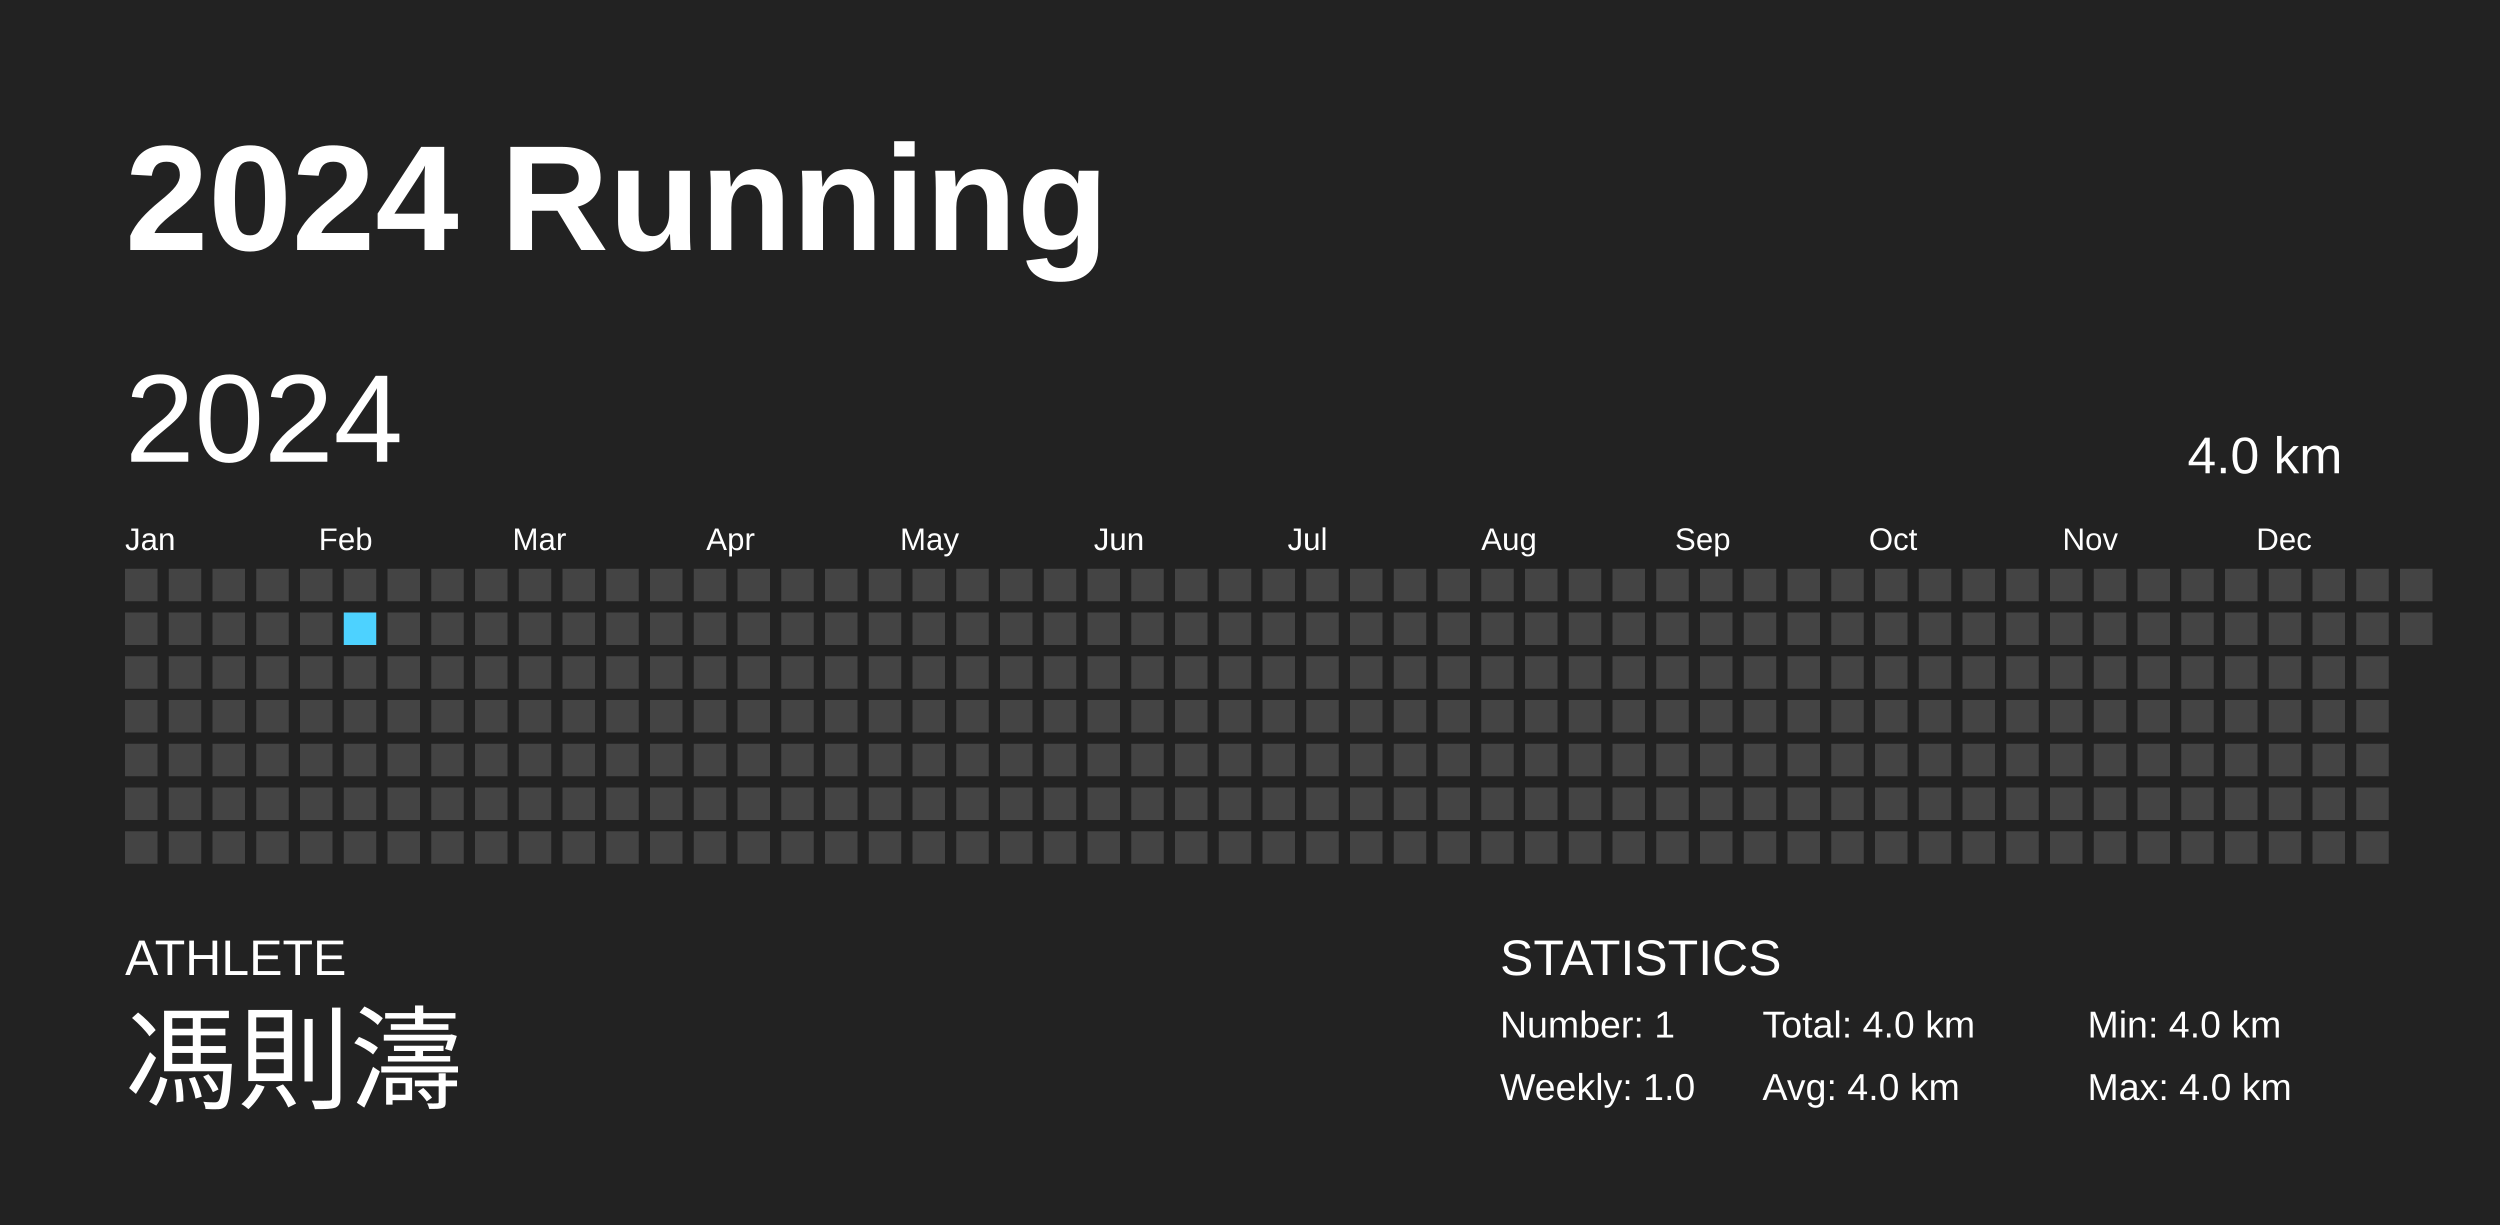
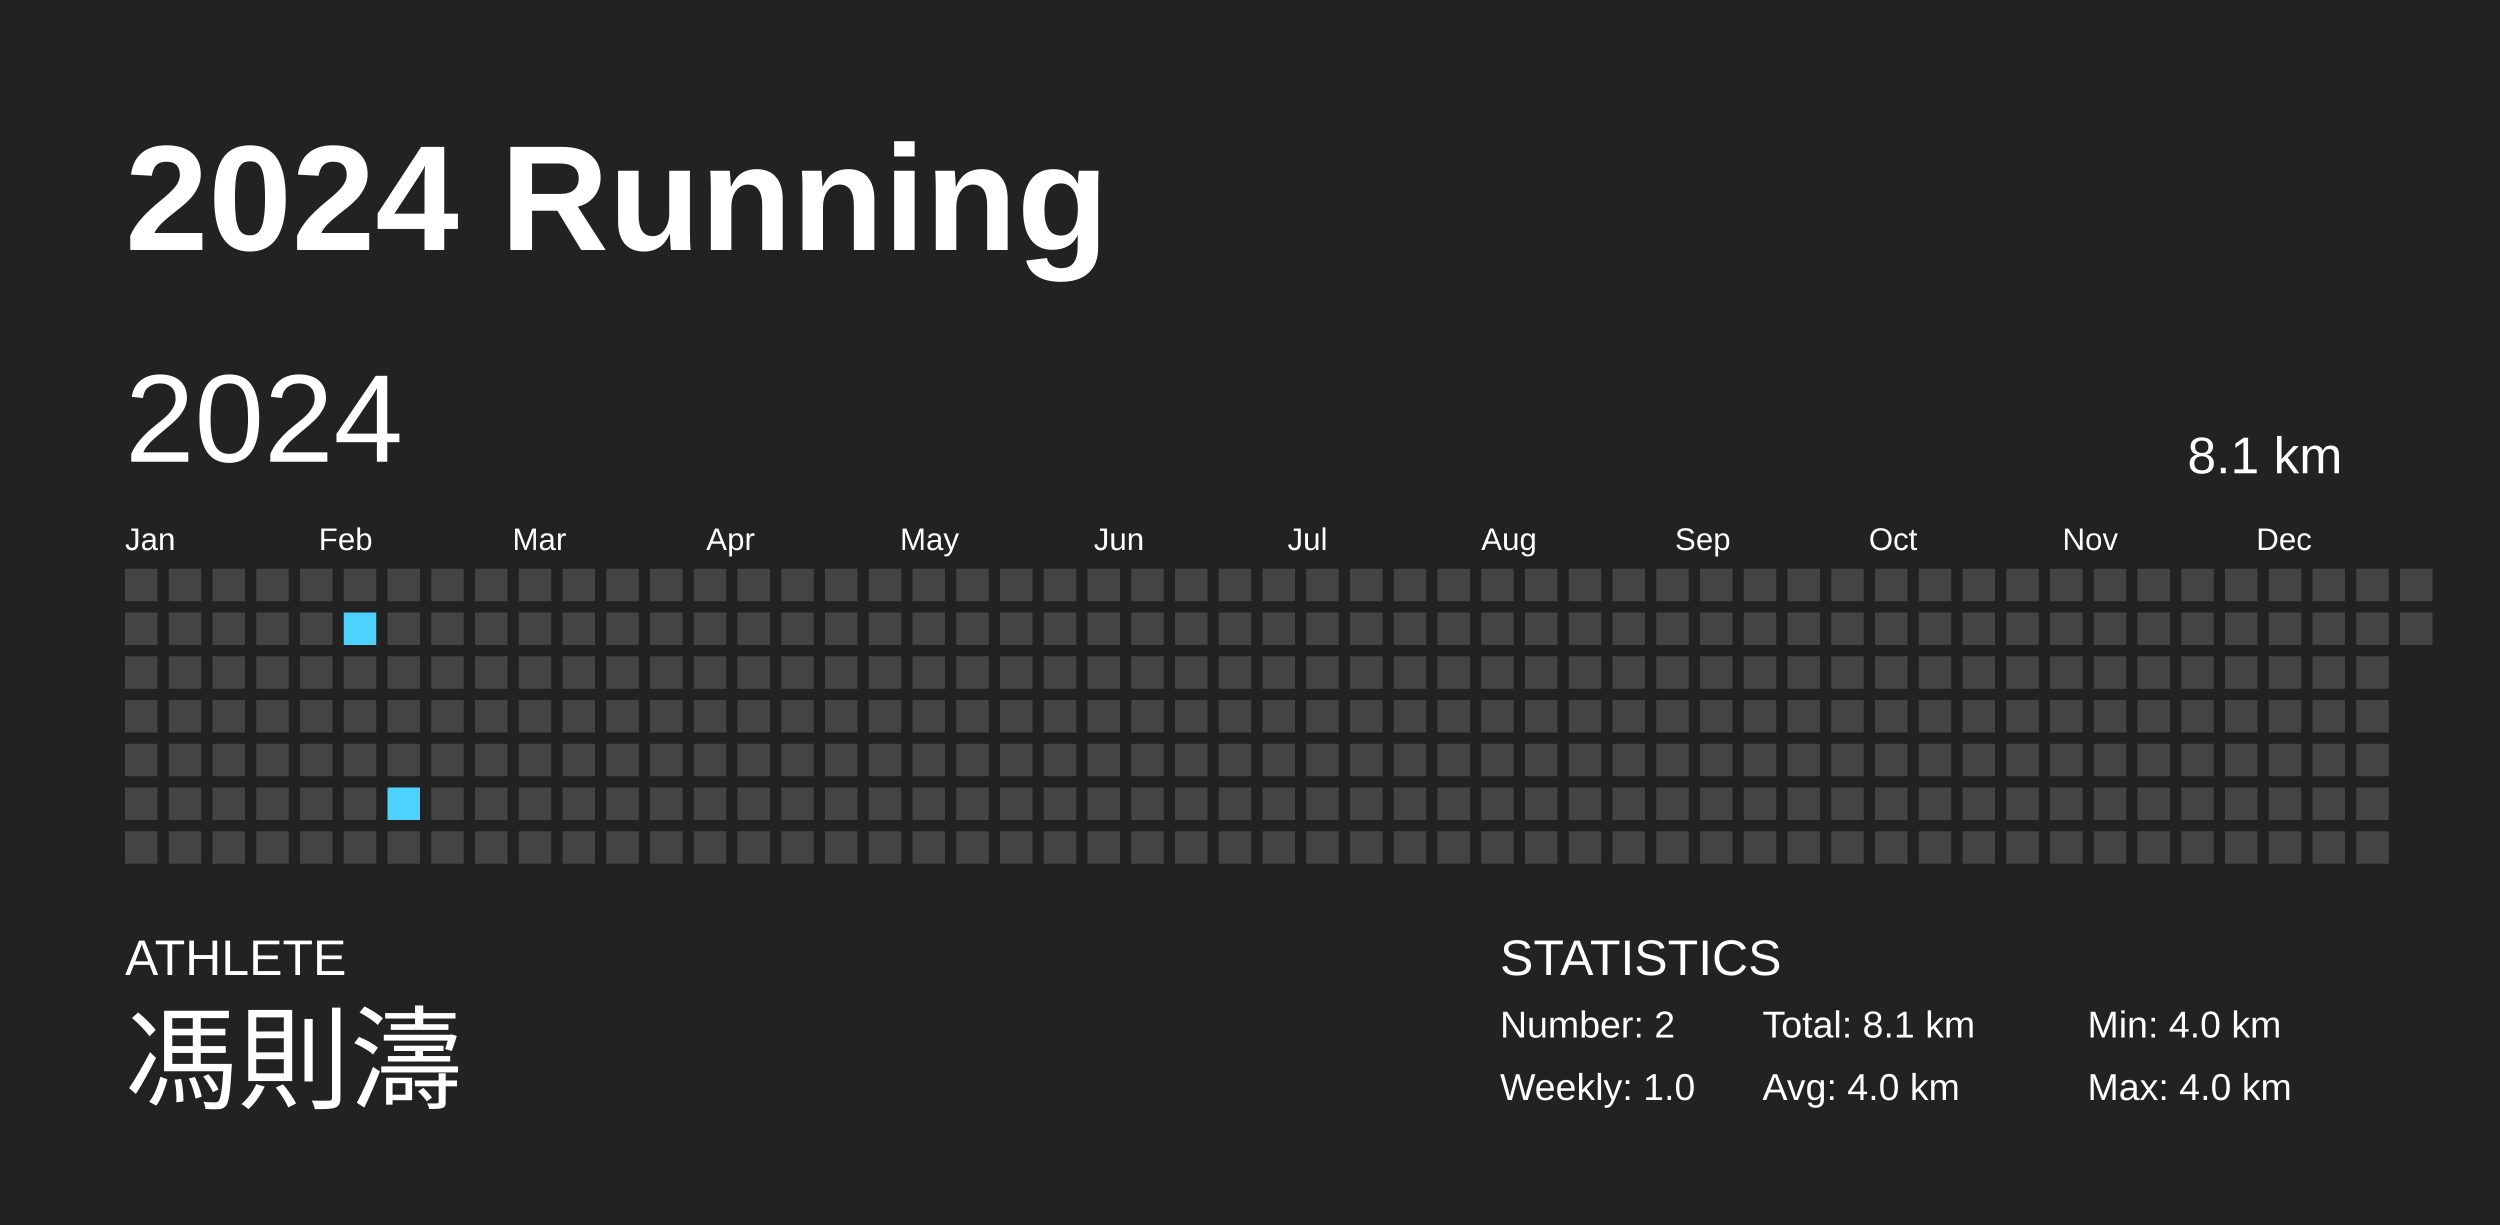
<svg xmlns="http://www.w3.org/2000/svg" baseProfile="full" height="98mm" version="1.1" viewBox="0,0,200,98" width="200mm">
  <defs />
  <rect fill="#222222" height="98" width="200" x="0" y="0" />
  <text fill="#FFFFFF" style="font-size:12px; font-family:Arial; font-weight:bold;" x="10" y="20">2024 Running</text>
  <text fill="#FFFFFF" style="font-size:4px; font-family:Arial" x="10" y="78">ATHLETE</text>
  <text fill="#FFFFFF" style="font-size:9px; font-family:Arial" x="10" y="88">馮則濤</text>
  <text fill="#FFFFFF" style="font-size:4px; font-family:Arial" x="120" y="78">STATISTICS</text>
-   <text fill="#FFFFFF" style="font-size:3px; font-family:Arial" x="120" y="83">Number: 1</text>
+   <text fill="#FFFFFF" style="font-size:3px; font-family:Arial" x="120" y="83">Number: 2</text>
  <text fill="#FFFFFF" style="font-size:3px; font-family:Arial" x="120" y="88">Weekly: 1.0</text>
-   <text fill="#FFFFFF" style="font-size:3px; font-family:Arial" x="141" y="83">Total: 4.0 km</text>
+   <text fill="#FFFFFF" style="font-size:3px; font-family:Arial" x="141" y="83">Total: 8.1 km</text>
  <text fill="#FFFFFF" style="font-size:3px; font-family:Arial" x="141" y="88">Avg: 4.0 km</text>
  <text fill="#FFFFFF" style="font-size:3px; font-family:Arial" x="167" y="83">Min: 4.0 km</text>
  <text fill="#FFFFFF" style="font-size:3px; font-family:Arial" x="167" y="88">Max: 4.0 km</text>
  <text dominant-baseline="hanging" fill="#FFFFFF" style="font-size:10.0px; font-family:Arial;" x="10" y="30">2024</text>
-   <text dominant-baseline="hanging" fill="#FFFFFF" style="font-size:4.125px; font-family:Arial;" x="175" y="35">4.0 km</text>
+   <text dominant-baseline="hanging" fill="#FFFFFF" style="font-size:4.125px; font-family:Arial;" x="175" y="35">8.1 km</text>
  <text fill="#FFFFFF" style="font-size:2.5px; font-family:Arial" x="10.0" y="44">Jan</text>
  <text fill="#FFFFFF" style="font-size:2.5px; font-family:Arial" x="25.5" y="44">Feb</text>
  <text fill="#FFFFFF" style="font-size:2.5px; font-family:Arial" x="41.0" y="44">Mar</text>
  <text fill="#FFFFFF" style="font-size:2.5px; font-family:Arial" x="56.5" y="44">Apr</text>
  <text fill="#FFFFFF" style="font-size:2.5px; font-family:Arial" x="72.0" y="44">May</text>
  <text fill="#FFFFFF" style="font-size:2.5px; font-family:Arial" x="87.5" y="44">Jun</text>
  <text fill="#FFFFFF" style="font-size:2.5px; font-family:Arial" x="103.0" y="44">Jul</text>
  <text fill="#FFFFFF" style="font-size:2.5px; font-family:Arial" x="118.5" y="44">Aug</text>
  <text fill="#FFFFFF" style="font-size:2.5px; font-family:Arial" x="134.0" y="44">Sep</text>
  <text fill="#FFFFFF" style="font-size:2.5px; font-family:Arial" x="149.5" y="44">Oct</text>
  <text fill="#FFFFFF" style="font-size:2.5px; font-family:Arial" x="165.0" y="44">Nov</text>
  <text fill="#FFFFFF" style="font-size:2.5px; font-family:Arial" x="180.5" y="44">Dec</text>
  <rect fill="#444444" height="2.6" width="2.6" x="10.0" y="45.5" />
  <rect fill="#444444" height="2.6" width="2.6" x="10.0" y="49.0" />
  <rect fill="#444444" height="2.6" width="2.6" x="10.0" y="52.5" />
  <rect fill="#444444" height="2.6" width="2.6" x="10.0" y="56.0" />
  <rect fill="#444444" height="2.6" width="2.6" x="10.0" y="59.5" />
  <rect fill="#444444" height="2.6" width="2.6" x="10.0" y="63.0" />
  <rect fill="#444444" height="2.6" width="2.6" x="10.0" y="66.5" />
  <rect fill="#444444" height="2.6" width="2.6" x="13.5" y="45.5" />
  <rect fill="#444444" height="2.6" width="2.6" x="13.5" y="49.0" />
  <rect fill="#444444" height="2.6" width="2.6" x="13.5" y="52.5" />
  <rect fill="#444444" height="2.6" width="2.6" x="13.5" y="56.0" />
  <rect fill="#444444" height="2.6" width="2.6" x="13.5" y="59.5" />
  <rect fill="#444444" height="2.6" width="2.6" x="13.5" y="63.0" />
  <rect fill="#444444" height="2.6" width="2.6" x="13.5" y="66.5" />
  <rect fill="#444444" height="2.6" width="2.6" x="17.0" y="45.5" />
  <rect fill="#444444" height="2.6" width="2.6" x="17.0" y="49.0" />
  <rect fill="#444444" height="2.6" width="2.6" x="17.0" y="52.5" />
  <rect fill="#444444" height="2.6" width="2.6" x="17.0" y="56.0" />
  <rect fill="#444444" height="2.6" width="2.6" x="17.0" y="59.5" />
  <rect fill="#444444" height="2.6" width="2.6" x="17.0" y="63.0" />
  <rect fill="#444444" height="2.6" width="2.6" x="17.0" y="66.5" />
  <rect fill="#444444" height="2.6" width="2.6" x="20.5" y="45.5" />
  <rect fill="#444444" height="2.6" width="2.6" x="20.5" y="49.0" />
  <rect fill="#444444" height="2.6" width="2.6" x="20.5" y="52.5" />
  <rect fill="#444444" height="2.6" width="2.6" x="20.5" y="56.0" />
  <rect fill="#444444" height="2.6" width="2.6" x="20.5" y="59.5" />
  <rect fill="#444444" height="2.6" width="2.6" x="20.5" y="63.0" />
  <rect fill="#444444" height="2.6" width="2.6" x="20.5" y="66.5" />
  <rect fill="#444444" height="2.6" width="2.6" x="24.0" y="45.5" />
  <rect fill="#444444" height="2.6" width="2.6" x="24.0" y="49.0" />
  <rect fill="#444444" height="2.6" width="2.6" x="24.0" y="52.5" />
  <rect fill="#444444" height="2.6" width="2.6" x="24.0" y="56.0" />
  <rect fill="#444444" height="2.6" width="2.6" x="24.0" y="59.5" />
  <rect fill="#444444" height="2.6" width="2.6" x="24.0" y="63.0" />
  <rect fill="#444444" height="2.6" width="2.6" x="24.0" y="66.5" />
  <rect fill="#444444" height="2.6" width="2.6" x="27.5" y="45.5" />
-   <rect fill="#4DD2FF" height="2.6" width="2.6" x="27.5" y="49.0" />
+   <rect fill="#4dd2ff" height="2.6" width="2.6" x="27.5" y="49.0" />
  <rect fill="#444444" height="2.6" width="2.6" x="27.5" y="52.5" />
  <rect fill="#444444" height="2.6" width="2.6" x="27.5" y="56.0" />
  <rect fill="#444444" height="2.6" width="2.6" x="27.5" y="59.5" />
  <rect fill="#444444" height="2.6" width="2.6" x="27.5" y="63.0" />
  <rect fill="#444444" height="2.6" width="2.6" x="27.5" y="66.5" />
  <rect fill="#444444" height="2.6" width="2.6" x="31.0" y="45.5" />
  <rect fill="#444444" height="2.6" width="2.6" x="31.0" y="49.0" />
  <rect fill="#444444" height="2.6" width="2.6" x="31.0" y="52.5" />
  <rect fill="#444444" height="2.6" width="2.6" x="31.0" y="56.0" />
  <rect fill="#444444" height="2.6" width="2.6" x="31.0" y="59.5" />
-   <rect fill="#444444" height="2.6" width="2.6" x="31.0" y="63.0" />
+   <rect fill="#4dd2ff" height="2.6" width="2.6" x="31.0" y="63.0" />
  <rect fill="#444444" height="2.6" width="2.6" x="31.0" y="66.5" />
  <rect fill="#444444" height="2.6" width="2.6" x="34.5" y="45.5" />
  <rect fill="#444444" height="2.6" width="2.6" x="34.5" y="49.0" />
  <rect fill="#444444" height="2.6" width="2.6" x="34.5" y="52.5" />
  <rect fill="#444444" height="2.6" width="2.6" x="34.5" y="56.0" />
  <rect fill="#444444" height="2.6" width="2.6" x="34.5" y="59.5" />
  <rect fill="#444444" height="2.6" width="2.6" x="34.5" y="63.0" />
  <rect fill="#444444" height="2.6" width="2.6" x="34.5" y="66.5" />
  <rect fill="#444444" height="2.6" width="2.6" x="38.0" y="45.5" />
  <rect fill="#444444" height="2.6" width="2.6" x="38.0" y="49.0" />
  <rect fill="#444444" height="2.6" width="2.6" x="38.0" y="52.5" />
  <rect fill="#444444" height="2.6" width="2.6" x="38.0" y="56.0" />
  <rect fill="#444444" height="2.6" width="2.6" x="38.0" y="59.5" />
  <rect fill="#444444" height="2.6" width="2.6" x="38.0" y="63.0" />
  <rect fill="#444444" height="2.6" width="2.6" x="38.0" y="66.5" />
  <rect fill="#444444" height="2.6" width="2.6" x="41.5" y="45.5" />
  <rect fill="#444444" height="2.6" width="2.6" x="41.5" y="49.0" />
  <rect fill="#444444" height="2.6" width="2.6" x="41.5" y="52.5" />
  <rect fill="#444444" height="2.6" width="2.6" x="41.5" y="56.0" />
  <rect fill="#444444" height="2.6" width="2.6" x="41.5" y="59.5" />
  <rect fill="#444444" height="2.6" width="2.6" x="41.5" y="63.0" />
  <rect fill="#444444" height="2.6" width="2.6" x="41.5" y="66.5" />
  <rect fill="#444444" height="2.6" width="2.6" x="45.0" y="45.5" />
  <rect fill="#444444" height="2.6" width="2.6" x="45.0" y="49.0" />
  <rect fill="#444444" height="2.6" width="2.6" x="45.0" y="52.5" />
  <rect fill="#444444" height="2.6" width="2.6" x="45.0" y="56.0" />
  <rect fill="#444444" height="2.6" width="2.6" x="45.0" y="59.5" />
  <rect fill="#444444" height="2.6" width="2.6" x="45.0" y="63.0" />
  <rect fill="#444444" height="2.6" width="2.6" x="45.0" y="66.5" />
  <rect fill="#444444" height="2.6" width="2.6" x="48.5" y="45.5" />
  <rect fill="#444444" height="2.6" width="2.6" x="48.5" y="49.0" />
  <rect fill="#444444" height="2.6" width="2.6" x="48.5" y="52.5" />
  <rect fill="#444444" height="2.6" width="2.6" x="48.5" y="56.0" />
  <rect fill="#444444" height="2.6" width="2.6" x="48.5" y="59.5" />
  <rect fill="#444444" height="2.6" width="2.6" x="48.5" y="63.0" />
  <rect fill="#444444" height="2.6" width="2.6" x="48.5" y="66.5" />
  <rect fill="#444444" height="2.6" width="2.6" x="52.0" y="45.5" />
  <rect fill="#444444" height="2.6" width="2.6" x="52.0" y="49.0" />
  <rect fill="#444444" height="2.6" width="2.6" x="52.0" y="52.5" />
  <rect fill="#444444" height="2.6" width="2.6" x="52.0" y="56.0" />
  <rect fill="#444444" height="2.6" width="2.6" x="52.0" y="59.5" />
  <rect fill="#444444" height="2.6" width="2.6" x="52.0" y="63.0" />
  <rect fill="#444444" height="2.6" width="2.6" x="52.0" y="66.5" />
  <rect fill="#444444" height="2.6" width="2.6" x="55.5" y="45.5" />
  <rect fill="#444444" height="2.6" width="2.6" x="55.5" y="49.0" />
  <rect fill="#444444" height="2.6" width="2.6" x="55.5" y="52.5" />
  <rect fill="#444444" height="2.6" width="2.6" x="55.5" y="56.0" />
  <rect fill="#444444" height="2.6" width="2.6" x="55.5" y="59.5" />
  <rect fill="#444444" height="2.6" width="2.6" x="55.5" y="63.0" />
  <rect fill="#444444" height="2.6" width="2.6" x="55.5" y="66.5" />
  <rect fill="#444444" height="2.6" width="2.6" x="59.0" y="45.5" />
  <rect fill="#444444" height="2.6" width="2.6" x="59.0" y="49.0" />
  <rect fill="#444444" height="2.6" width="2.6" x="59.0" y="52.5" />
  <rect fill="#444444" height="2.6" width="2.6" x="59.0" y="56.0" />
  <rect fill="#444444" height="2.6" width="2.6" x="59.0" y="59.5" />
  <rect fill="#444444" height="2.6" width="2.6" x="59.0" y="63.0" />
  <rect fill="#444444" height="2.6" width="2.6" x="59.0" y="66.5" />
  <rect fill="#444444" height="2.6" width="2.6" x="62.5" y="45.5" />
  <rect fill="#444444" height="2.6" width="2.6" x="62.5" y="49.0" />
  <rect fill="#444444" height="2.6" width="2.6" x="62.5" y="52.5" />
  <rect fill="#444444" height="2.6" width="2.6" x="62.5" y="56.0" />
  <rect fill="#444444" height="2.6" width="2.6" x="62.5" y="59.5" />
  <rect fill="#444444" height="2.6" width="2.6" x="62.5" y="63.0" />
  <rect fill="#444444" height="2.6" width="2.6" x="62.5" y="66.5" />
  <rect fill="#444444" height="2.6" width="2.6" x="66.0" y="45.5" />
  <rect fill="#444444" height="2.6" width="2.6" x="66.0" y="49.0" />
  <rect fill="#444444" height="2.6" width="2.6" x="66.0" y="52.5" />
  <rect fill="#444444" height="2.6" width="2.6" x="66.0" y="56.0" />
  <rect fill="#444444" height="2.6" width="2.6" x="66.0" y="59.5" />
  <rect fill="#444444" height="2.6" width="2.6" x="66.0" y="63.0" />
  <rect fill="#444444" height="2.6" width="2.6" x="66.0" y="66.5" />
  <rect fill="#444444" height="2.6" width="2.6" x="69.5" y="45.5" />
  <rect fill="#444444" height="2.6" width="2.6" x="69.5" y="49.0" />
  <rect fill="#444444" height="2.6" width="2.6" x="69.5" y="52.5" />
  <rect fill="#444444" height="2.6" width="2.6" x="69.5" y="56.0" />
  <rect fill="#444444" height="2.6" width="2.6" x="69.5" y="59.5" />
  <rect fill="#444444" height="2.6" width="2.6" x="69.5" y="63.0" />
  <rect fill="#444444" height="2.6" width="2.6" x="69.5" y="66.5" />
  <rect fill="#444444" height="2.6" width="2.6" x="73.0" y="45.5" />
  <rect fill="#444444" height="2.6" width="2.6" x="73.0" y="49.0" />
  <rect fill="#444444" height="2.6" width="2.6" x="73.0" y="52.5" />
  <rect fill="#444444" height="2.6" width="2.6" x="73.0" y="56.0" />
  <rect fill="#444444" height="2.6" width="2.6" x="73.0" y="59.5" />
  <rect fill="#444444" height="2.6" width="2.6" x="73.0" y="63.0" />
  <rect fill="#444444" height="2.6" width="2.6" x="73.0" y="66.5" />
  <rect fill="#444444" height="2.6" width="2.6" x="76.5" y="45.5" />
  <rect fill="#444444" height="2.6" width="2.6" x="76.5" y="49.0" />
  <rect fill="#444444" height="2.6" width="2.6" x="76.5" y="52.5" />
  <rect fill="#444444" height="2.6" width="2.6" x="76.5" y="56.0" />
  <rect fill="#444444" height="2.6" width="2.6" x="76.5" y="59.5" />
  <rect fill="#444444" height="2.6" width="2.6" x="76.5" y="63.0" />
  <rect fill="#444444" height="2.6" width="2.6" x="76.5" y="66.5" />
  <rect fill="#444444" height="2.6" width="2.6" x="80.0" y="45.5" />
  <rect fill="#444444" height="2.6" width="2.6" x="80.0" y="49.0" />
  <rect fill="#444444" height="2.6" width="2.6" x="80.0" y="52.5" />
  <rect fill="#444444" height="2.6" width="2.6" x="80.0" y="56.0" />
  <rect fill="#444444" height="2.6" width="2.6" x="80.0" y="59.5" />
  <rect fill="#444444" height="2.6" width="2.6" x="80.0" y="63.0" />
  <rect fill="#444444" height="2.6" width="2.6" x="80.0" y="66.5" />
  <rect fill="#444444" height="2.6" width="2.6" x="83.5" y="45.5" />
  <rect fill="#444444" height="2.6" width="2.6" x="83.5" y="49.0" />
  <rect fill="#444444" height="2.6" width="2.6" x="83.5" y="52.5" />
  <rect fill="#444444" height="2.6" width="2.6" x="83.5" y="56.0" />
  <rect fill="#444444" height="2.6" width="2.6" x="83.5" y="59.5" />
  <rect fill="#444444" height="2.6" width="2.6" x="83.5" y="63.0" />
  <rect fill="#444444" height="2.6" width="2.6" x="83.5" y="66.5" />
  <rect fill="#444444" height="2.6" width="2.6" x="87.0" y="45.5" />
  <rect fill="#444444" height="2.6" width="2.6" x="87.0" y="49.0" />
  <rect fill="#444444" height="2.6" width="2.6" x="87.0" y="52.5" />
  <rect fill="#444444" height="2.6" width="2.6" x="87.0" y="56.0" />
  <rect fill="#444444" height="2.6" width="2.6" x="87.0" y="59.5" />
  <rect fill="#444444" height="2.6" width="2.6" x="87.0" y="63.0" />
  <rect fill="#444444" height="2.6" width="2.6" x="87.0" y="66.5" />
  <rect fill="#444444" height="2.6" width="2.6" x="90.5" y="45.5" />
  <rect fill="#444444" height="2.6" width="2.6" x="90.5" y="49.0" />
  <rect fill="#444444" height="2.6" width="2.6" x="90.5" y="52.5" />
  <rect fill="#444444" height="2.6" width="2.6" x="90.5" y="56.0" />
  <rect fill="#444444" height="2.6" width="2.6" x="90.5" y="59.5" />
  <rect fill="#444444" height="2.6" width="2.6" x="90.5" y="63.0" />
  <rect fill="#444444" height="2.6" width="2.6" x="90.5" y="66.5" />
  <rect fill="#444444" height="2.6" width="2.6" x="94.0" y="45.5" />
  <rect fill="#444444" height="2.6" width="2.6" x="94.0" y="49.0" />
  <rect fill="#444444" height="2.6" width="2.6" x="94.0" y="52.5" />
  <rect fill="#444444" height="2.6" width="2.6" x="94.0" y="56.0" />
  <rect fill="#444444" height="2.6" width="2.6" x="94.0" y="59.5" />
  <rect fill="#444444" height="2.6" width="2.6" x="94.0" y="63.0" />
  <rect fill="#444444" height="2.6" width="2.6" x="94.0" y="66.5" />
  <rect fill="#444444" height="2.6" width="2.6" x="97.5" y="45.5" />
  <rect fill="#444444" height="2.6" width="2.6" x="97.5" y="49.0" />
  <rect fill="#444444" height="2.6" width="2.6" x="97.5" y="52.5" />
  <rect fill="#444444" height="2.6" width="2.6" x="97.5" y="56.0" />
  <rect fill="#444444" height="2.6" width="2.6" x="97.5" y="59.5" />
  <rect fill="#444444" height="2.6" width="2.6" x="97.5" y="63.0" />
  <rect fill="#444444" height="2.6" width="2.6" x="97.5" y="66.5" />
  <rect fill="#444444" height="2.6" width="2.6" x="101.0" y="45.5" />
  <rect fill="#444444" height="2.6" width="2.6" x="101.0" y="49.0" />
  <rect fill="#444444" height="2.6" width="2.6" x="101.0" y="52.5" />
  <rect fill="#444444" height="2.6" width="2.6" x="101.0" y="56.0" />
  <rect fill="#444444" height="2.6" width="2.6" x="101.0" y="59.5" />
  <rect fill="#444444" height="2.6" width="2.6" x="101.0" y="63.0" />
  <rect fill="#444444" height="2.6" width="2.6" x="101.0" y="66.5" />
  <rect fill="#444444" height="2.6" width="2.6" x="104.5" y="45.5" />
  <rect fill="#444444" height="2.6" width="2.6" x="104.5" y="49.0" />
  <rect fill="#444444" height="2.6" width="2.6" x="104.5" y="52.5" />
  <rect fill="#444444" height="2.6" width="2.6" x="104.5" y="56.0" />
  <rect fill="#444444" height="2.6" width="2.6" x="104.5" y="59.5" />
  <rect fill="#444444" height="2.6" width="2.6" x="104.5" y="63.0" />
  <rect fill="#444444" height="2.6" width="2.6" x="104.5" y="66.5" />
  <rect fill="#444444" height="2.6" width="2.6" x="108.0" y="45.5" />
  <rect fill="#444444" height="2.6" width="2.6" x="108.0" y="49.0" />
  <rect fill="#444444" height="2.6" width="2.6" x="108.0" y="52.5" />
  <rect fill="#444444" height="2.6" width="2.6" x="108.0" y="56.0" />
  <rect fill="#444444" height="2.6" width="2.6" x="108.0" y="59.5" />
  <rect fill="#444444" height="2.6" width="2.6" x="108.0" y="63.0" />
  <rect fill="#444444" height="2.6" width="2.6" x="108.0" y="66.5" />
  <rect fill="#444444" height="2.6" width="2.6" x="111.5" y="45.5" />
  <rect fill="#444444" height="2.6" width="2.6" x="111.5" y="49.0" />
  <rect fill="#444444" height="2.6" width="2.6" x="111.5" y="52.5" />
  <rect fill="#444444" height="2.6" width="2.6" x="111.5" y="56.0" />
  <rect fill="#444444" height="2.6" width="2.6" x="111.5" y="59.5" />
  <rect fill="#444444" height="2.6" width="2.6" x="111.5" y="63.0" />
  <rect fill="#444444" height="2.6" width="2.6" x="111.5" y="66.5" />
  <rect fill="#444444" height="2.6" width="2.6" x="115.0" y="45.5" />
  <rect fill="#444444" height="2.6" width="2.6" x="115.0" y="49.0" />
  <rect fill="#444444" height="2.6" width="2.6" x="115.0" y="52.5" />
  <rect fill="#444444" height="2.6" width="2.6" x="115.0" y="56.0" />
  <rect fill="#444444" height="2.6" width="2.6" x="115.0" y="59.5" />
  <rect fill="#444444" height="2.6" width="2.6" x="115.0" y="63.0" />
  <rect fill="#444444" height="2.6" width="2.6" x="115.0" y="66.5" />
  <rect fill="#444444" height="2.6" width="2.6" x="118.5" y="45.5" />
  <rect fill="#444444" height="2.6" width="2.6" x="118.5" y="49.0" />
  <rect fill="#444444" height="2.6" width="2.6" x="118.5" y="52.5" />
  <rect fill="#444444" height="2.6" width="2.6" x="118.5" y="56.0" />
  <rect fill="#444444" height="2.6" width="2.6" x="118.5" y="59.5" />
  <rect fill="#444444" height="2.6" width="2.6" x="118.5" y="63.0" />
  <rect fill="#444444" height="2.6" width="2.6" x="118.5" y="66.5" />
  <rect fill="#444444" height="2.6" width="2.6" x="122.0" y="45.5" />
  <rect fill="#444444" height="2.6" width="2.6" x="122.0" y="49.0" />
  <rect fill="#444444" height="2.6" width="2.6" x="122.0" y="52.5" />
  <rect fill="#444444" height="2.6" width="2.6" x="122.0" y="56.0" />
  <rect fill="#444444" height="2.6" width="2.6" x="122.0" y="59.5" />
  <rect fill="#444444" height="2.6" width="2.6" x="122.0" y="63.0" />
  <rect fill="#444444" height="2.6" width="2.6" x="122.0" y="66.5" />
  <rect fill="#444444" height="2.6" width="2.6" x="125.5" y="45.5" />
  <rect fill="#444444" height="2.6" width="2.6" x="125.5" y="49.0" />
  <rect fill="#444444" height="2.6" width="2.6" x="125.5" y="52.5" />
  <rect fill="#444444" height="2.6" width="2.6" x="125.5" y="56.0" />
  <rect fill="#444444" height="2.6" width="2.6" x="125.5" y="59.5" />
  <rect fill="#444444" height="2.6" width="2.6" x="125.5" y="63.0" />
  <rect fill="#444444" height="2.6" width="2.6" x="125.5" y="66.5" />
  <rect fill="#444444" height="2.6" width="2.6" x="129.0" y="45.5" />
  <rect fill="#444444" height="2.6" width="2.6" x="129.0" y="49.0" />
  <rect fill="#444444" height="2.6" width="2.6" x="129.0" y="52.5" />
  <rect fill="#444444" height="2.6" width="2.6" x="129.0" y="56.0" />
  <rect fill="#444444" height="2.6" width="2.6" x="129.0" y="59.5" />
  <rect fill="#444444" height="2.6" width="2.6" x="129.0" y="63.0" />
  <rect fill="#444444" height="2.6" width="2.6" x="129.0" y="66.5" />
  <rect fill="#444444" height="2.6" width="2.6" x="132.5" y="45.5" />
  <rect fill="#444444" height="2.6" width="2.6" x="132.5" y="49.0" />
  <rect fill="#444444" height="2.6" width="2.6" x="132.5" y="52.5" />
  <rect fill="#444444" height="2.6" width="2.6" x="132.5" y="56.0" />
  <rect fill="#444444" height="2.6" width="2.6" x="132.5" y="59.5" />
  <rect fill="#444444" height="2.6" width="2.6" x="132.5" y="63.0" />
  <rect fill="#444444" height="2.6" width="2.6" x="132.5" y="66.5" />
  <rect fill="#444444" height="2.6" width="2.6" x="136.0" y="45.5" />
  <rect fill="#444444" height="2.6" width="2.6" x="136.0" y="49.0" />
  <rect fill="#444444" height="2.6" width="2.6" x="136.0" y="52.5" />
  <rect fill="#444444" height="2.6" width="2.6" x="136.0" y="56.0" />
  <rect fill="#444444" height="2.6" width="2.6" x="136.0" y="59.5" />
  <rect fill="#444444" height="2.6" width="2.6" x="136.0" y="63.0" />
  <rect fill="#444444" height="2.6" width="2.6" x="136.0" y="66.5" />
  <rect fill="#444444" height="2.6" width="2.6" x="139.5" y="45.5" />
  <rect fill="#444444" height="2.6" width="2.6" x="139.5" y="49.0" />
  <rect fill="#444444" height="2.6" width="2.6" x="139.5" y="52.5" />
  <rect fill="#444444" height="2.6" width="2.6" x="139.5" y="56.0" />
  <rect fill="#444444" height="2.6" width="2.6" x="139.5" y="59.5" />
  <rect fill="#444444" height="2.6" width="2.6" x="139.5" y="63.0" />
  <rect fill="#444444" height="2.6" width="2.6" x="139.5" y="66.5" />
  <rect fill="#444444" height="2.6" width="2.6" x="143.0" y="45.5" />
  <rect fill="#444444" height="2.6" width="2.6" x="143.0" y="49.0" />
  <rect fill="#444444" height="2.6" width="2.6" x="143.0" y="52.5" />
  <rect fill="#444444" height="2.6" width="2.6" x="143.0" y="56.0" />
  <rect fill="#444444" height="2.6" width="2.6" x="143.0" y="59.5" />
  <rect fill="#444444" height="2.6" width="2.6" x="143.0" y="63.0" />
  <rect fill="#444444" height="2.6" width="2.6" x="143.0" y="66.5" />
  <rect fill="#444444" height="2.6" width="2.6" x="146.5" y="45.5" />
  <rect fill="#444444" height="2.6" width="2.6" x="146.5" y="49.0" />
  <rect fill="#444444" height="2.6" width="2.6" x="146.5" y="52.5" />
  <rect fill="#444444" height="2.6" width="2.6" x="146.5" y="56.0" />
  <rect fill="#444444" height="2.6" width="2.6" x="146.5" y="59.5" />
  <rect fill="#444444" height="2.6" width="2.6" x="146.5" y="63.0" />
  <rect fill="#444444" height="2.6" width="2.6" x="146.5" y="66.5" />
  <rect fill="#444444" height="2.6" width="2.6" x="150.0" y="45.5" />
  <rect fill="#444444" height="2.6" width="2.6" x="150.0" y="49.0" />
  <rect fill="#444444" height="2.6" width="2.6" x="150.0" y="52.5" />
  <rect fill="#444444" height="2.6" width="2.6" x="150.0" y="56.0" />
  <rect fill="#444444" height="2.6" width="2.6" x="150.0" y="59.5" />
  <rect fill="#444444" height="2.6" width="2.6" x="150.0" y="63.0" />
  <rect fill="#444444" height="2.6" width="2.6" x="150.0" y="66.5" />
  <rect fill="#444444" height="2.6" width="2.6" x="153.5" y="45.5" />
  <rect fill="#444444" height="2.6" width="2.6" x="153.5" y="49.0" />
  <rect fill="#444444" height="2.6" width="2.6" x="153.5" y="52.5" />
  <rect fill="#444444" height="2.6" width="2.6" x="153.5" y="56.0" />
  <rect fill="#444444" height="2.6" width="2.6" x="153.5" y="59.5" />
  <rect fill="#444444" height="2.6" width="2.6" x="153.5" y="63.0" />
  <rect fill="#444444" height="2.6" width="2.6" x="153.5" y="66.5" />
  <rect fill="#444444" height="2.6" width="2.6" x="157.0" y="45.5" />
  <rect fill="#444444" height="2.6" width="2.6" x="157.0" y="49.0" />
  <rect fill="#444444" height="2.6" width="2.6" x="157.0" y="52.5" />
  <rect fill="#444444" height="2.6" width="2.6" x="157.0" y="56.0" />
  <rect fill="#444444" height="2.6" width="2.6" x="157.0" y="59.5" />
  <rect fill="#444444" height="2.6" width="2.6" x="157.0" y="63.0" />
  <rect fill="#444444" height="2.6" width="2.6" x="157.0" y="66.5" />
  <rect fill="#444444" height="2.6" width="2.6" x="160.5" y="45.5" />
  <rect fill="#444444" height="2.6" width="2.6" x="160.5" y="49.0" />
  <rect fill="#444444" height="2.6" width="2.6" x="160.5" y="52.5" />
  <rect fill="#444444" height="2.6" width="2.6" x="160.5" y="56.0" />
  <rect fill="#444444" height="2.6" width="2.6" x="160.5" y="59.5" />
  <rect fill="#444444" height="2.6" width="2.6" x="160.5" y="63.0" />
  <rect fill="#444444" height="2.6" width="2.6" x="160.5" y="66.5" />
  <rect fill="#444444" height="2.6" width="2.6" x="164.0" y="45.5" />
  <rect fill="#444444" height="2.6" width="2.6" x="164.0" y="49.0" />
  <rect fill="#444444" height="2.6" width="2.6" x="164.0" y="52.5" />
  <rect fill="#444444" height="2.6" width="2.6" x="164.0" y="56.0" />
  <rect fill="#444444" height="2.6" width="2.6" x="164.0" y="59.5" />
  <rect fill="#444444" height="2.6" width="2.6" x="164.0" y="63.0" />
  <rect fill="#444444" height="2.6" width="2.6" x="164.0" y="66.5" />
  <rect fill="#444444" height="2.6" width="2.6" x="167.5" y="45.5" />
  <rect fill="#444444" height="2.6" width="2.6" x="167.5" y="49.0" />
  <rect fill="#444444" height="2.6" width="2.6" x="167.5" y="52.5" />
  <rect fill="#444444" height="2.6" width="2.6" x="167.5" y="56.0" />
  <rect fill="#444444" height="2.6" width="2.6" x="167.5" y="59.5" />
  <rect fill="#444444" height="2.6" width="2.6" x="167.5" y="63.0" />
  <rect fill="#444444" height="2.6" width="2.6" x="167.5" y="66.5" />
  <rect fill="#444444" height="2.6" width="2.6" x="171.0" y="45.5" />
  <rect fill="#444444" height="2.6" width="2.6" x="171.0" y="49.0" />
  <rect fill="#444444" height="2.6" width="2.6" x="171.0" y="52.5" />
  <rect fill="#444444" height="2.6" width="2.6" x="171.0" y="56.0" />
  <rect fill="#444444" height="2.6" width="2.6" x="171.0" y="59.5" />
  <rect fill="#444444" height="2.6" width="2.6" x="171.0" y="63.0" />
  <rect fill="#444444" height="2.6" width="2.6" x="171.0" y="66.5" />
  <rect fill="#444444" height="2.6" width="2.6" x="174.5" y="45.5" />
  <rect fill="#444444" height="2.6" width="2.6" x="174.5" y="49.0" />
  <rect fill="#444444" height="2.6" width="2.6" x="174.5" y="52.5" />
  <rect fill="#444444" height="2.6" width="2.6" x="174.5" y="56.0" />
  <rect fill="#444444" height="2.6" width="2.6" x="174.5" y="59.5" />
  <rect fill="#444444" height="2.6" width="2.6" x="174.5" y="63.0" />
  <rect fill="#444444" height="2.6" width="2.6" x="174.5" y="66.5" />
  <rect fill="#444444" height="2.6" width="2.6" x="178.0" y="45.5" />
  <rect fill="#444444" height="2.6" width="2.6" x="178.0" y="49.0" />
  <rect fill="#444444" height="2.6" width="2.6" x="178.0" y="52.5" />
  <rect fill="#444444" height="2.6" width="2.6" x="178.0" y="56.0" />
  <rect fill="#444444" height="2.6" width="2.6" x="178.0" y="59.5" />
  <rect fill="#444444" height="2.6" width="2.6" x="178.0" y="63.0" />
  <rect fill="#444444" height="2.6" width="2.6" x="178.0" y="66.5" />
  <rect fill="#444444" height="2.6" width="2.6" x="181.5" y="45.5" />
  <rect fill="#444444" height="2.6" width="2.6" x="181.5" y="49.0" />
  <rect fill="#444444" height="2.6" width="2.6" x="181.5" y="52.5" />
  <rect fill="#444444" height="2.6" width="2.6" x="181.5" y="56.0" />
  <rect fill="#444444" height="2.6" width="2.6" x="181.5" y="59.5" />
  <rect fill="#444444" height="2.6" width="2.6" x="181.5" y="63.0" />
  <rect fill="#444444" height="2.6" width="2.6" x="181.5" y="66.5" />
  <rect fill="#444444" height="2.6" width="2.6" x="185.0" y="45.5" />
  <rect fill="#444444" height="2.6" width="2.6" x="185.0" y="49.0" />
  <rect fill="#444444" height="2.6" width="2.6" x="185.0" y="52.5" />
  <rect fill="#444444" height="2.6" width="2.6" x="185.0" y="56.0" />
  <rect fill="#444444" height="2.6" width="2.6" x="185.0" y="59.5" />
  <rect fill="#444444" height="2.6" width="2.6" x="185.0" y="63.0" />
  <rect fill="#444444" height="2.6" width="2.6" x="185.0" y="66.5" />
  <rect fill="#444444" height="2.6" width="2.6" x="188.5" y="45.5" />
  <rect fill="#444444" height="2.6" width="2.6" x="188.5" y="49.0" />
  <rect fill="#444444" height="2.6" width="2.6" x="188.5" y="52.5" />
  <rect fill="#444444" height="2.6" width="2.6" x="188.5" y="56.0" />
  <rect fill="#444444" height="2.6" width="2.6" x="188.5" y="59.5" />
  <rect fill="#444444" height="2.6" width="2.6" x="188.5" y="63.0" />
  <rect fill="#444444" height="2.6" width="2.6" x="188.5" y="66.5" />
  <rect fill="#444444" height="2.6" width="2.6" x="192.0" y="45.5" />
  <rect fill="#444444" height="2.6" width="2.6" x="192.0" y="49.0" />
</svg>
